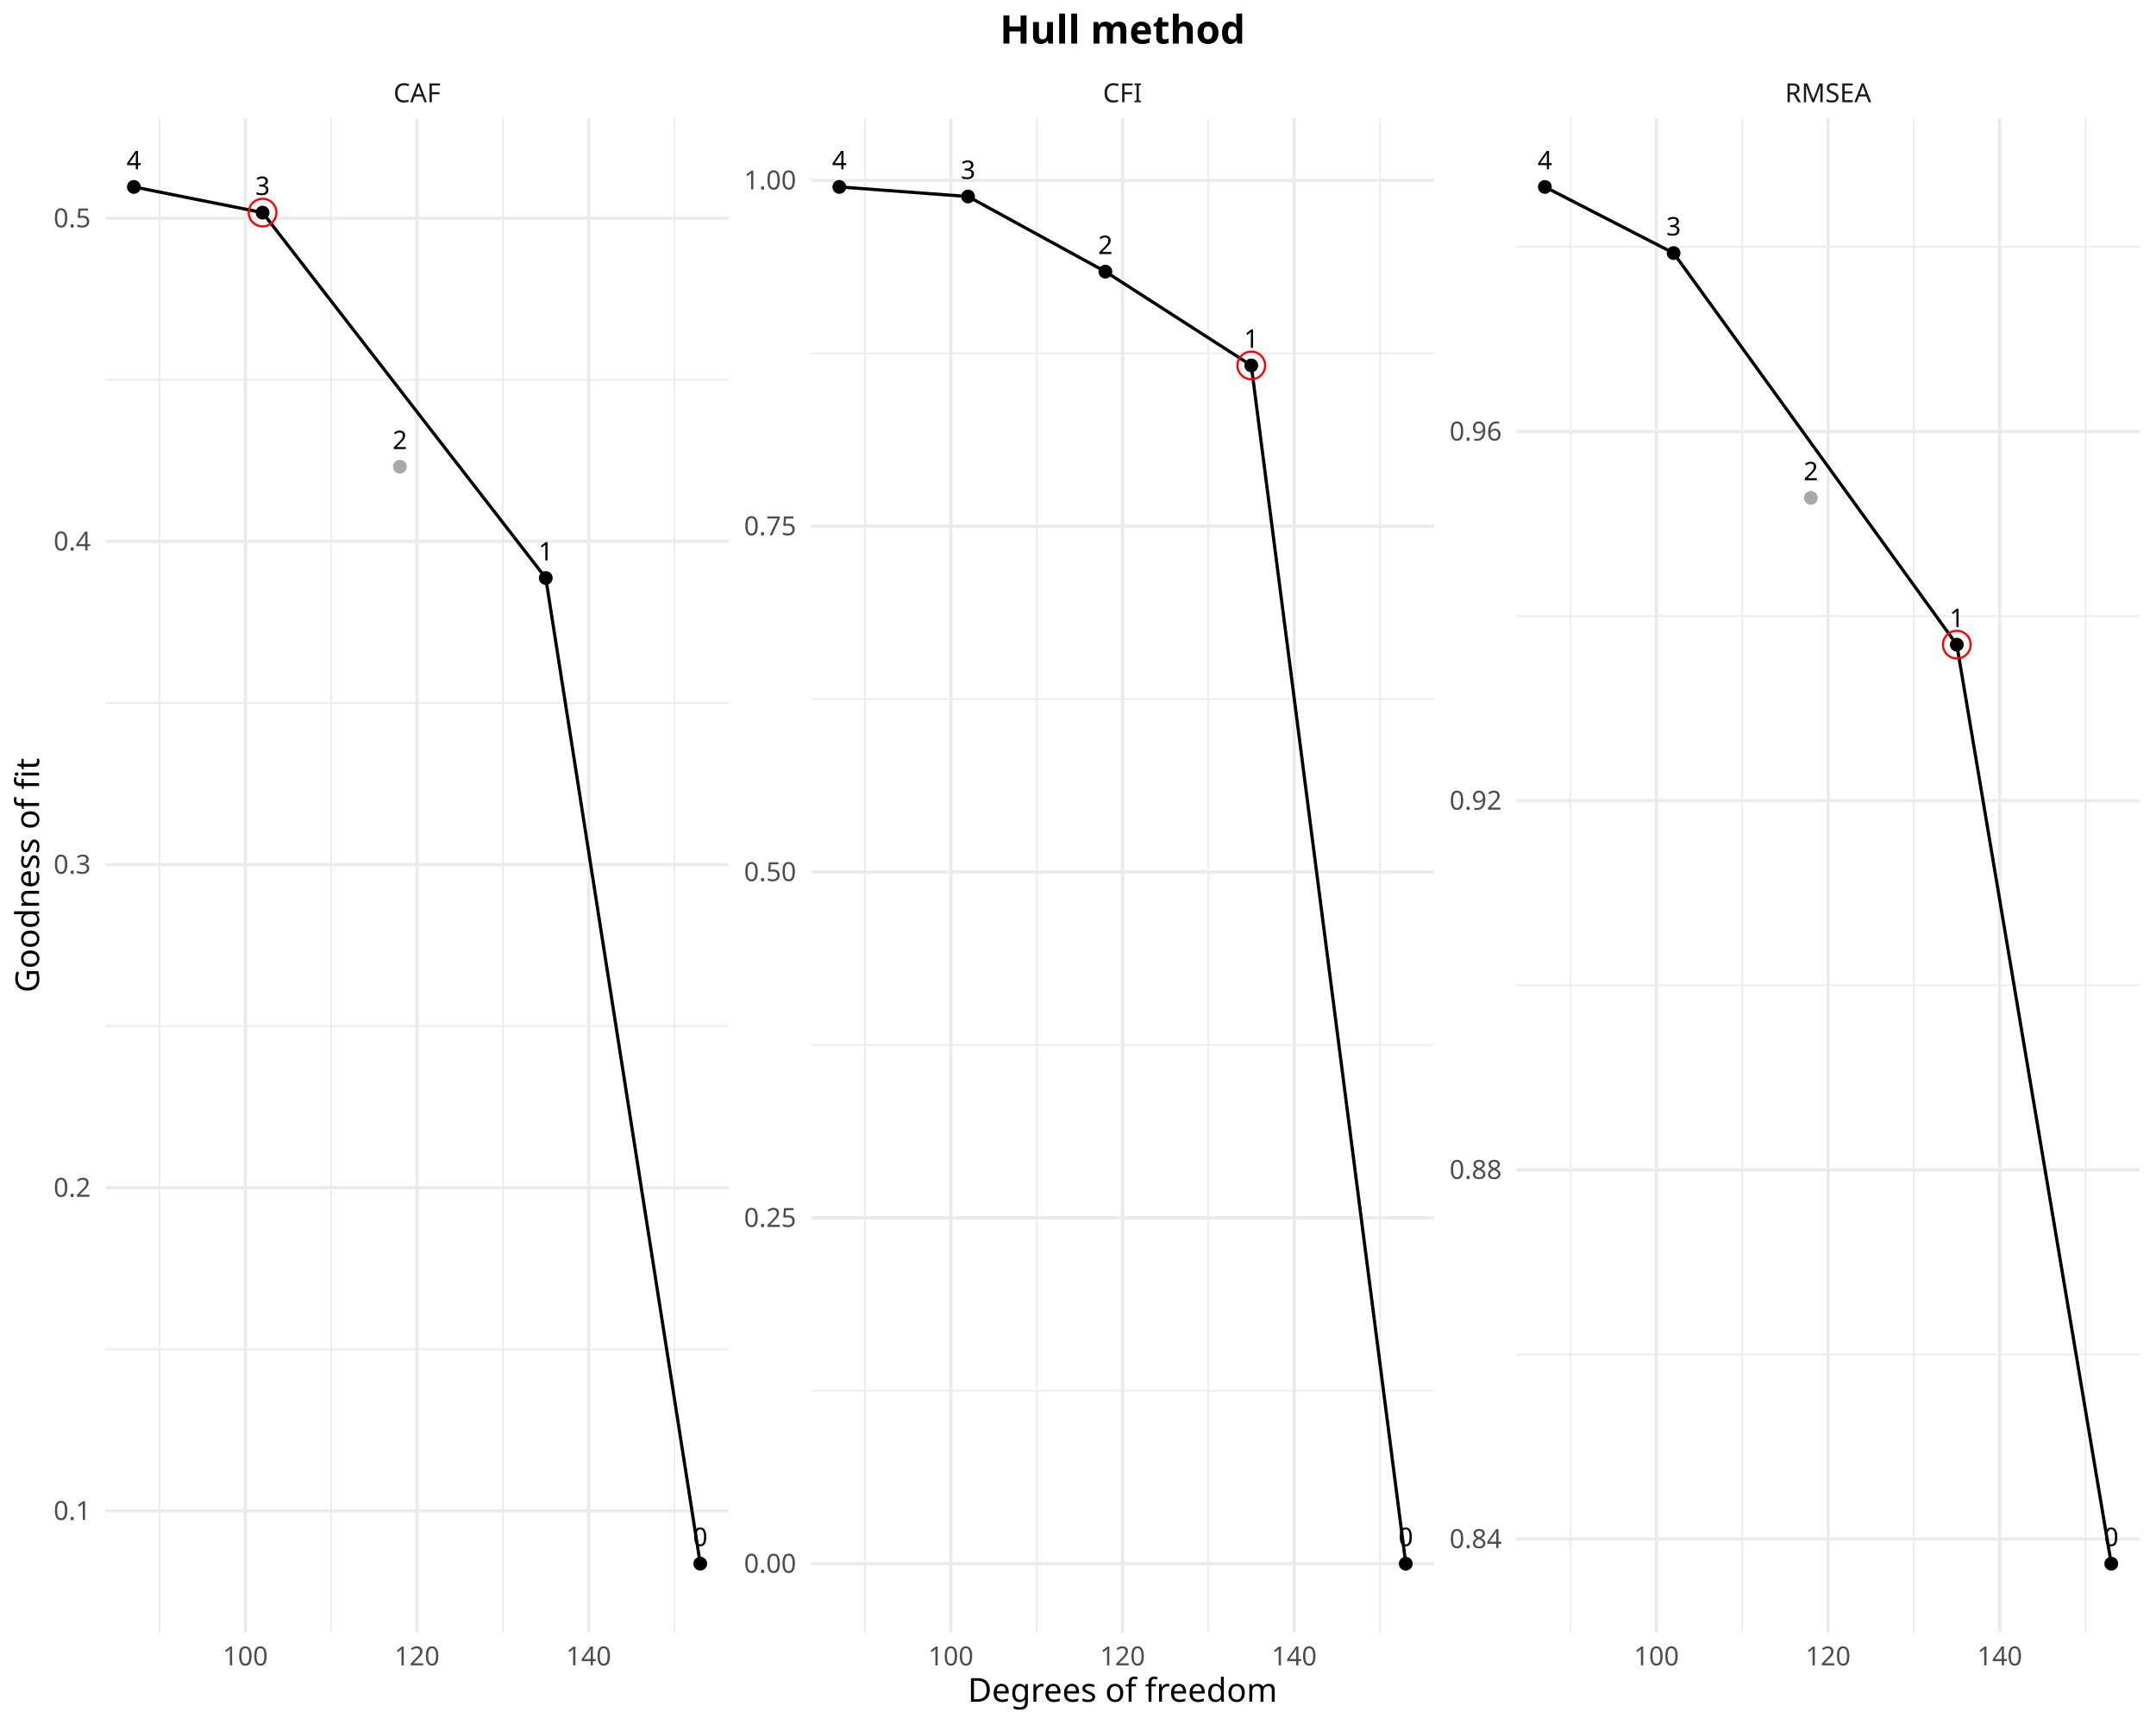
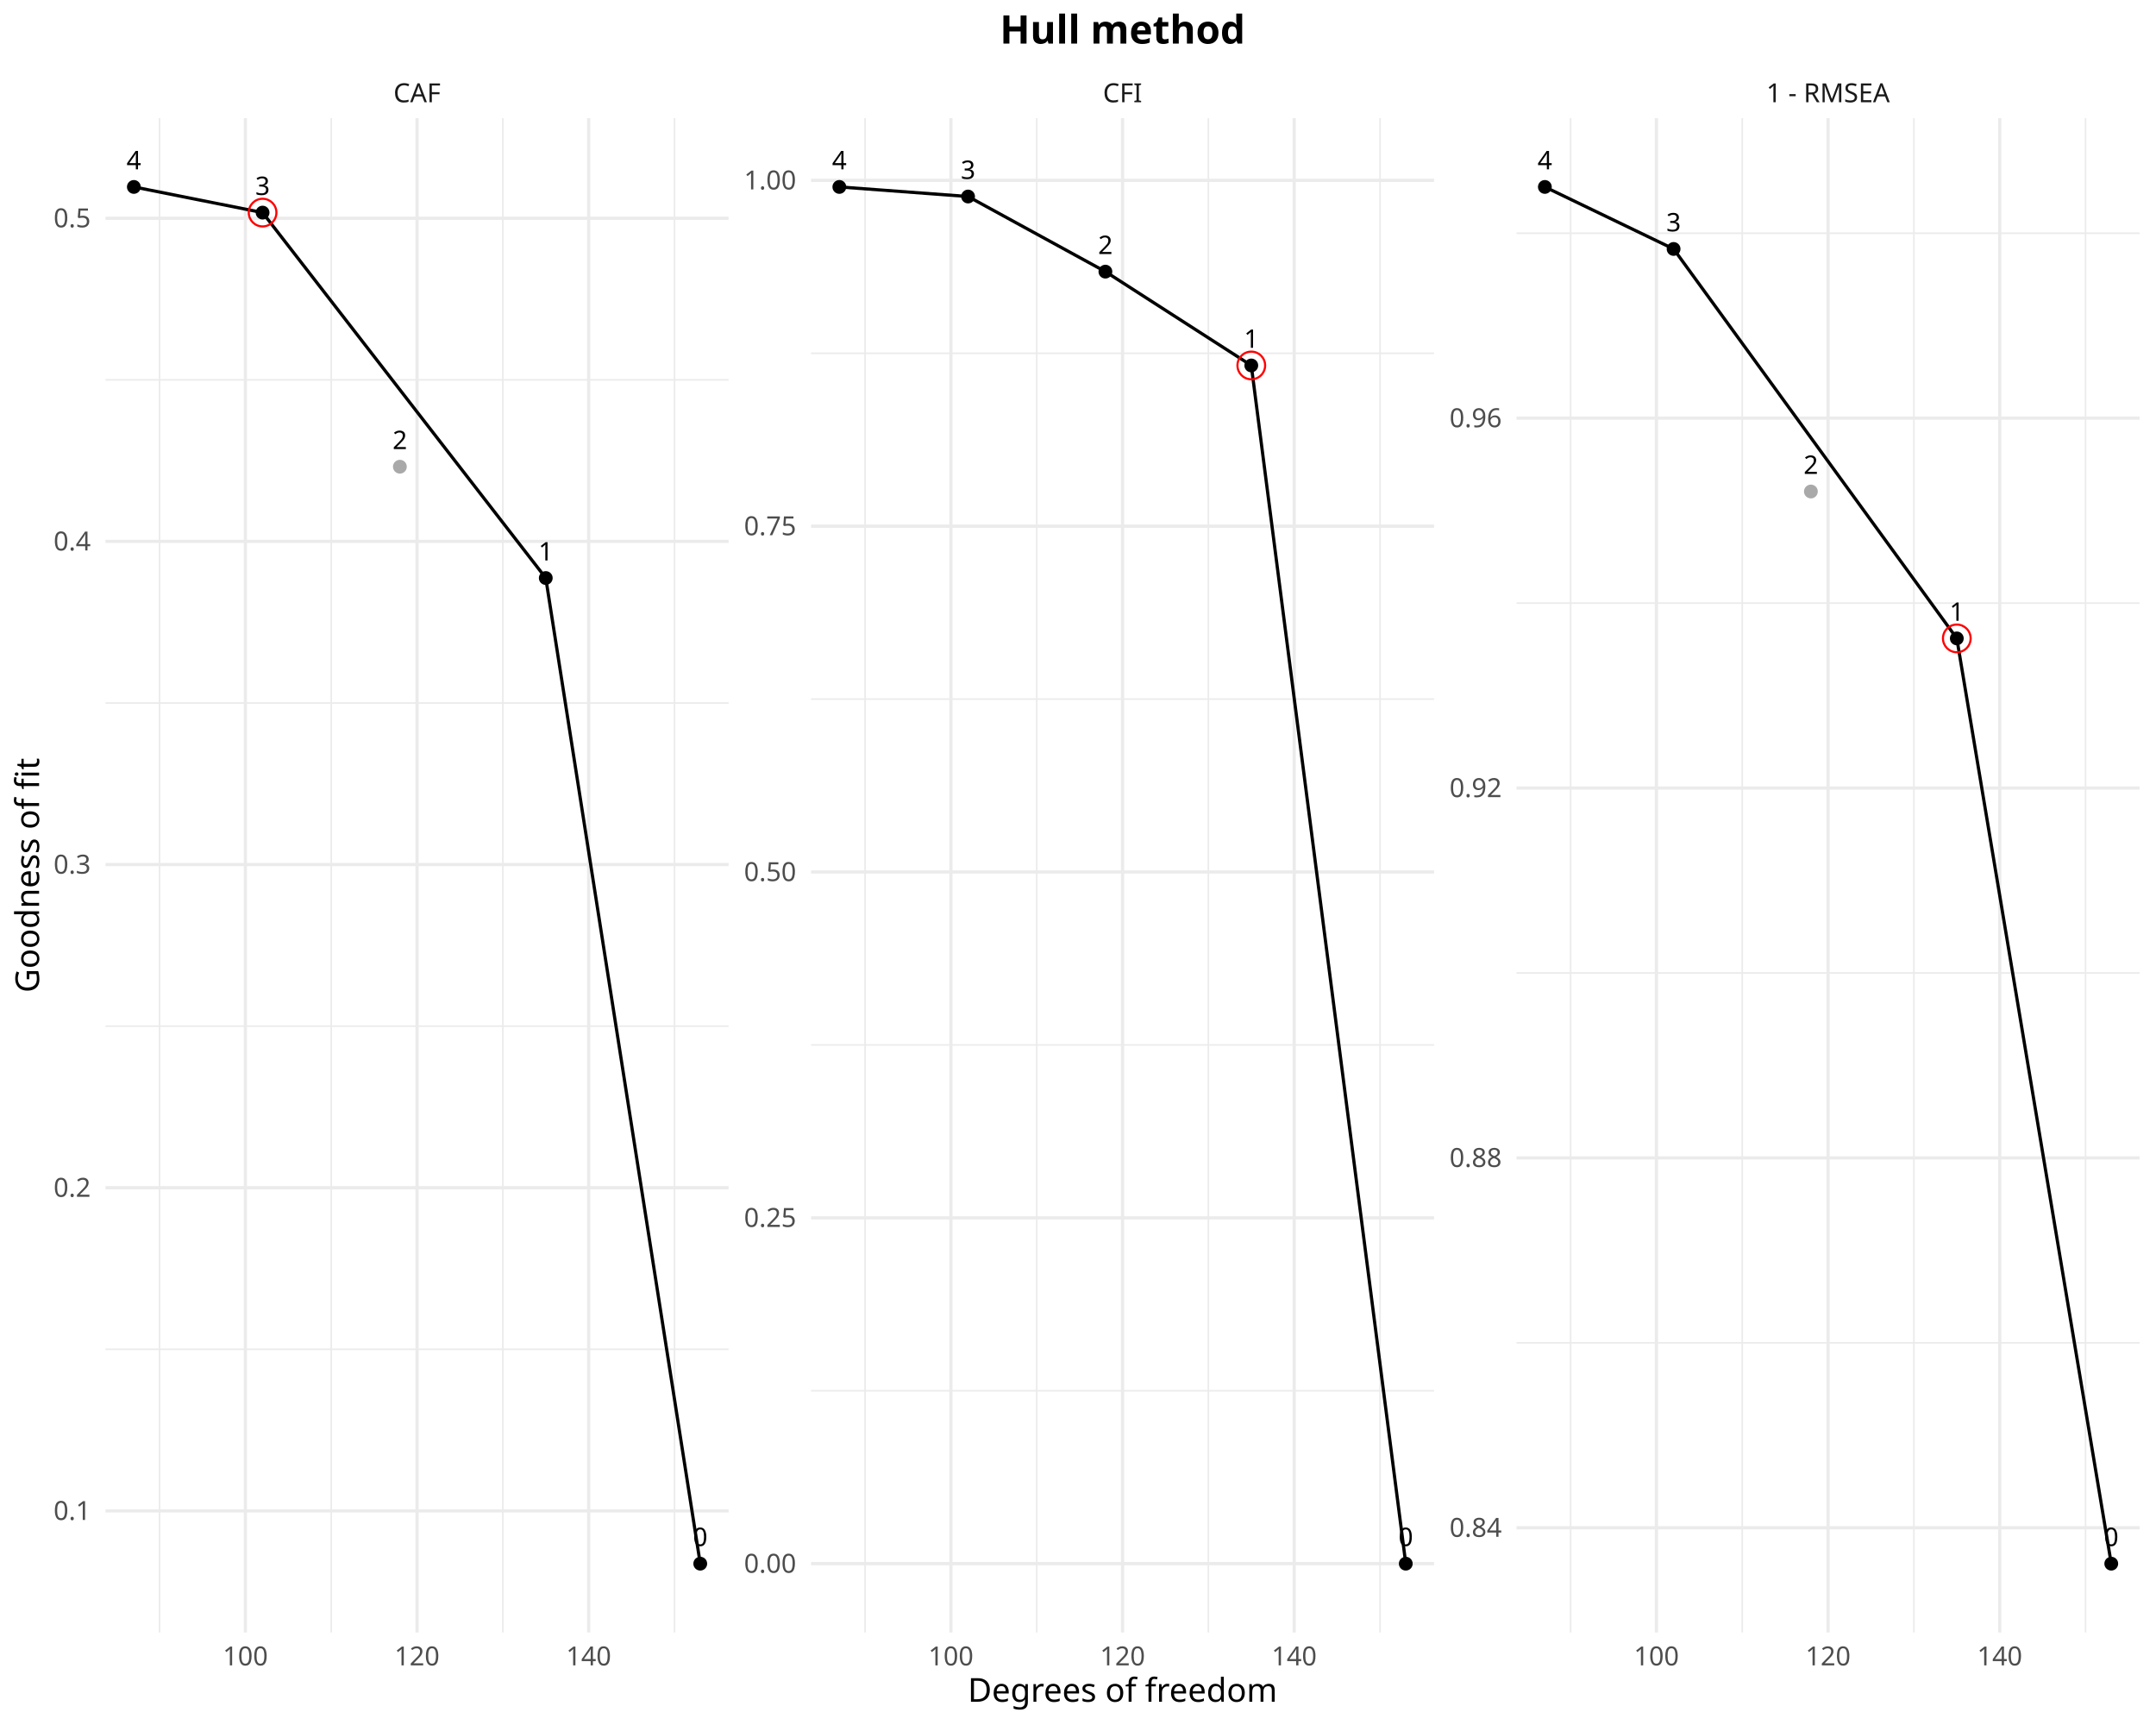
<svg xmlns="http://www.w3.org/2000/svg" class="svglite" data-engine-version="2.0" width="720.00pt" height="576.00pt" viewBox="0 0 720.00 576.00">
  <defs>
    <style type="text/css">
    .svglite line, .svglite polyline, .svglite polygon, .svglite path, .svglite rect, .svglite circle {
      fill: none;
      stroke: #000000;
      stroke-linecap: round;
      stroke-linejoin: round;
      stroke-miterlimit: 10.00;
    }
  </style>
  </defs>
  <rect width="100%" height="100%" style="stroke: none; fill: #FFFFFF;" />
  <defs>
    <clipPath id="cpMC4wMHw3MjAuMDB8MC4wMHw1NzYuMDA=">
      <rect x="0.00" y="0.00" width="720.00" height="576.00" />
    </clipPath>
  </defs>
  <g clip-path="url(#cpMC4wMHw3MjAuMDB8MC4wMHw1NzYuMDA=)">
    <rect x="0.00" y="0.00" width="720.00" height="576.00" style="stroke-width: 1.07; stroke: none; fill: #FFFFFF;" />
  </g>
  <defs>
    <clipPath id="cpMzUuMjR8MjQzLjMxfDM5LjQzfDU0NS4xMQ==">
      <rect x="35.24" y="39.43" width="208.07" height="505.68" />
    </clipPath>
  </defs>
  <g clip-path="url(#cpMzUuMjR8MjQzLjMxfDM5LjQzfDU0NS4xMQ==)">
    <polyline points="35.24,450.55 243.31,450.55 " style="stroke-width: 0.53; stroke: #EBEBEB; stroke-linecap: butt;" />
    <polyline points="35.24,342.64 243.31,342.64 " style="stroke-width: 0.53; stroke: #EBEBEB; stroke-linecap: butt;" />
    <polyline points="35.24,234.74 243.31,234.74 " style="stroke-width: 0.53; stroke: #EBEBEB; stroke-linecap: butt;" />
    <polyline points="35.24,126.83 243.31,126.83 " style="stroke-width: 0.53; stroke: #EBEBEB; stroke-linecap: butt;" />
    <polyline points="53.29,545.11 53.29,39.43 " style="stroke-width: 0.53; stroke: #EBEBEB; stroke-linecap: butt;" />
    <polyline points="110.61,545.11 110.61,39.43 " style="stroke-width: 0.53; stroke: #EBEBEB; stroke-linecap: butt;" />
    <polyline points="167.93,545.11 167.93,39.43 " style="stroke-width: 0.53; stroke: #EBEBEB; stroke-linecap: butt;" />
    <polyline points="225.25,545.11 225.25,39.43 " style="stroke-width: 0.53; stroke: #EBEBEB; stroke-linecap: butt;" />
    <polyline points="35.24,504.51 243.31,504.51 " style="stroke-width: 1.07; stroke: #EBEBEB; stroke-linecap: butt;" />
    <polyline points="35.24,396.60 243.31,396.60 " style="stroke-width: 1.07; stroke: #EBEBEB; stroke-linecap: butt;" />
    <polyline points="35.24,288.69 243.31,288.69 " style="stroke-width: 1.07; stroke: #EBEBEB; stroke-linecap: butt;" />
    <polyline points="35.24,180.78 243.31,180.78 " style="stroke-width: 1.07; stroke: #EBEBEB; stroke-linecap: butt;" />
    <polyline points="35.24,72.88 243.31,72.88 " style="stroke-width: 1.07; stroke: #EBEBEB; stroke-linecap: butt;" />
    <polyline points="81.95,545.11 81.95,39.43 " style="stroke-width: 1.07; stroke: #EBEBEB; stroke-linecap: butt;" />
    <polyline points="139.27,545.11 139.27,39.43 " style="stroke-width: 1.07; stroke: #EBEBEB; stroke-linecap: butt;" />
    <polyline points="196.59,545.11 196.59,39.43 " style="stroke-width: 1.07; stroke: #EBEBEB; stroke-linecap: butt;" />
    <polyline points="44.70,62.42 87.69,70.99 182.26,193.01 233.85,522.13 " style="stroke-width: 1.07; stroke-linecap: butt;" />
    <circle cx="233.85" cy="522.13" r="1.95" style="stroke-width: 0.71; fill: #000000;" />
    <circle cx="182.26" cy="193.01" r="1.95" style="stroke-width: 0.71; fill: #000000;" />
    <circle cx="133.54" cy="155.84" r="1.95" style="stroke-width: 0.71; stroke: #A9A9A9; fill: #A9A9A9;" />
    <circle cx="87.69" cy="70.99" r="1.95" style="stroke-width: 0.71; fill: #000000;" />
    <circle cx="44.70" cy="62.42" r="1.95" style="stroke-width: 0.71; fill: #000000;" />
    <text x="233.85" y="516.25" text-anchor="middle" style="font-size: 8.54px; font-family: sans;" textLength="4.75px" lengthAdjust="spacingAndGlyphs">0</text>
    <text x="182.26" y="187.14" text-anchor="middle" style="font-size: 8.54px; font-family: sans;" textLength="4.75px" lengthAdjust="spacingAndGlyphs">1</text>
    <text x="133.54" y="149.96" text-anchor="middle" style="font-size: 8.54px; font-family: sans;" textLength="4.75px" lengthAdjust="spacingAndGlyphs">2</text>
    <text x="87.69" y="65.11" text-anchor="middle" style="font-size: 8.54px; font-family: sans;" textLength="4.75px" lengthAdjust="spacingAndGlyphs">3</text>
    <text x="44.70" y="56.54" text-anchor="middle" style="font-size: 8.54px; font-family: sans;" textLength="4.75px" lengthAdjust="spacingAndGlyphs">4</text>
    <circle cx="87.69" cy="70.99" r="4.62" style="stroke-width: 0.71; stroke: #FF0000;" />
  </g>
  <g clip-path="url(#cpMC4wMHw3MjAuMDB8MC4wMHw1NzYuMDA=)">
</g>
  <defs>
    <clipPath id="cpMjcwLjg1fDQ3OC45MXwzOS40M3w1NDUuMTE=">
      <rect x="270.85" y="39.43" width="208.07" height="505.68" />
    </clipPath>
  </defs>
  <g clip-path="url(#cpMjcwLjg1fDQ3OC45MXwzOS40M3w1NDUuMTE=)">
    <polyline points="270.85,464.39 478.91,464.39 " style="stroke-width: 0.53; stroke: #EBEBEB; stroke-linecap: butt;" />
    <polyline points="270.85,348.91 478.91,348.91 " style="stroke-width: 0.53; stroke: #EBEBEB; stroke-linecap: butt;" />
    <polyline points="270.85,233.44 478.91,233.44 " style="stroke-width: 0.53; stroke: #EBEBEB; stroke-linecap: butt;" />
    <polyline points="270.85,117.96 478.91,117.96 " style="stroke-width: 0.53; stroke: #EBEBEB; stroke-linecap: butt;" />
    <polyline points="288.90,545.11 288.90,39.43 " style="stroke-width: 0.53; stroke: #EBEBEB; stroke-linecap: butt;" />
    <polyline points="346.22,545.11 346.22,39.43 " style="stroke-width: 0.53; stroke: #EBEBEB; stroke-linecap: butt;" />
    <polyline points="403.54,545.11 403.54,39.43 " style="stroke-width: 0.53; stroke: #EBEBEB; stroke-linecap: butt;" />
    <polyline points="460.86,545.11 460.86,39.43 " style="stroke-width: 0.53; stroke: #EBEBEB; stroke-linecap: butt;" />
    <polyline points="270.85,522.13 478.91,522.13 " style="stroke-width: 1.07; stroke: #EBEBEB; stroke-linecap: butt;" />
    <polyline points="270.85,406.65 478.91,406.65 " style="stroke-width: 1.07; stroke: #EBEBEB; stroke-linecap: butt;" />
    <polyline points="270.85,291.17 478.91,291.17 " style="stroke-width: 1.07; stroke: #EBEBEB; stroke-linecap: butt;" />
    <polyline points="270.85,175.70 478.91,175.70 " style="stroke-width: 1.07; stroke: #EBEBEB; stroke-linecap: butt;" />
    <polyline points="270.85,60.22 478.91,60.22 " style="stroke-width: 1.07; stroke: #EBEBEB; stroke-linecap: butt;" />
    <polyline points="317.56,545.11 317.56,39.43 " style="stroke-width: 1.07; stroke: #EBEBEB; stroke-linecap: butt;" />
    <polyline points="374.88,545.11 374.88,39.43 " style="stroke-width: 1.07; stroke: #EBEBEB; stroke-linecap: butt;" />
    <polyline points="432.20,545.11 432.20,39.43 " style="stroke-width: 1.07; stroke: #EBEBEB; stroke-linecap: butt;" />
    <polyline points="280.30,62.42 323.29,65.62 369.15,90.70 417.87,122.03 469.46,522.13 " style="stroke-width: 1.07; stroke-linecap: butt;" />
    <circle cx="469.46" cy="522.13" r="1.95" style="stroke-width: 0.71; fill: #000000;" />
    <circle cx="417.87" cy="122.03" r="1.95" style="stroke-width: 0.71; fill: #000000;" />
    <circle cx="369.15" cy="90.70" r="1.95" style="stroke-width: 0.71; fill: #000000;" />
    <circle cx="323.29" cy="65.62" r="1.95" style="stroke-width: 0.71; fill: #000000;" />
    <circle cx="280.30" cy="62.42" r="1.95" style="stroke-width: 0.71; fill: #000000;" />
    <text x="469.46" y="516.25" text-anchor="middle" style="font-size: 8.54px; font-family: sans;" textLength="4.75px" lengthAdjust="spacingAndGlyphs">0</text>
    <text x="417.87" y="116.15" text-anchor="middle" style="font-size: 8.54px; font-family: sans;" textLength="4.75px" lengthAdjust="spacingAndGlyphs">1</text>
    <text x="369.15" y="84.82" text-anchor="middle" style="font-size: 8.54px; font-family: sans;" textLength="4.75px" lengthAdjust="spacingAndGlyphs">2</text>
    <text x="323.29" y="59.75" text-anchor="middle" style="font-size: 8.54px; font-family: sans;" textLength="4.75px" lengthAdjust="spacingAndGlyphs">3</text>
    <text x="280.30" y="56.54" text-anchor="middle" style="font-size: 8.54px; font-family: sans;" textLength="4.75px" lengthAdjust="spacingAndGlyphs">4</text>
    <circle cx="417.87" cy="122.03" r="4.62" style="stroke-width: 0.71; stroke: #FF0000;" />
  </g>
  <g clip-path="url(#cpMC4wMHw3MjAuMDB8MC4wMHw1NzYuMDA=)">
</g>
  <defs>
    <clipPath id="cpNTA2LjQ1fDcxNC41MnwzOS40M3w1NDUuMTE=">
      <rect x="506.45" y="39.43" width="208.07" height="505.68" />
    </clipPath>
  </defs>
  <g clip-path="url(#cpNTA2LjQ1fDcxNC41MnwzOS40M3w1NDUuMTE=)">
-     <polyline points="506.45,452.26 714.52,452.26 " style="stroke-width: 0.53; stroke: #EBEBEB; stroke-linecap: butt;" />
-     <polyline points="506.45,328.98 714.52,328.98 " style="stroke-width: 0.53; stroke: #EBEBEB; stroke-linecap: butt;" />
-     <polyline points="506.45,205.71 714.52,205.71 " style="stroke-width: 0.53; stroke: #EBEBEB; stroke-linecap: butt;" />
-     <polyline points="506.45,82.43 714.52,82.43 " style="stroke-width: 0.53; stroke: #EBEBEB; stroke-linecap: butt;" />
+     <polyline points="506.45,448.39 714.52,448.39 " style="stroke-width: 0.53; stroke: #EBEBEB; stroke-linecap: butt;" />
+     <polyline points="506.45,324.88 714.52,324.88 " style="stroke-width: 0.53; stroke: #EBEBEB; stroke-linecap: butt;" />
+     <polyline points="506.45,201.38 714.52,201.38 " style="stroke-width: 0.53; stroke: #EBEBEB; stroke-linecap: butt;" />
+     <polyline points="506.45,77.87 714.52,77.87 " style="stroke-width: 0.53; stroke: #EBEBEB; stroke-linecap: butt;" />
    <polyline points="524.51,545.11 524.51,39.43 " style="stroke-width: 0.53; stroke: #EBEBEB; stroke-linecap: butt;" />
    <polyline points="581.83,545.11 581.83,39.43 " style="stroke-width: 0.53; stroke: #EBEBEB; stroke-linecap: butt;" />
    <polyline points="639.15,545.11 639.15,39.43 " style="stroke-width: 0.53; stroke: #EBEBEB; stroke-linecap: butt;" />
    <polyline points="696.47,545.11 696.47,39.43 " style="stroke-width: 0.53; stroke: #EBEBEB; stroke-linecap: butt;" />
-     <polyline points="506.45,513.90 714.52,513.90 " style="stroke-width: 1.07; stroke: #EBEBEB; stroke-linecap: butt;" />
-     <polyline points="506.45,390.62 714.52,390.62 " style="stroke-width: 1.07; stroke: #EBEBEB; stroke-linecap: butt;" />
-     <polyline points="506.45,267.34 714.52,267.34 " style="stroke-width: 1.07; stroke: #EBEBEB; stroke-linecap: butt;" />
-     <polyline points="506.45,144.07 714.52,144.07 " style="stroke-width: 1.07; stroke: #EBEBEB; stroke-linecap: butt;" />
+     <polyline points="506.45,510.14 714.52,510.14 " style="stroke-width: 1.07; stroke: #EBEBEB; stroke-linecap: butt;" />
+     <polyline points="506.45,386.64 714.52,386.64 " style="stroke-width: 1.07; stroke: #EBEBEB; stroke-linecap: butt;" />
+     <polyline points="506.45,263.13 714.52,263.13 " style="stroke-width: 1.07; stroke: #EBEBEB; stroke-linecap: butt;" />
+     <polyline points="506.45,139.62 714.52,139.62 " style="stroke-width: 1.07; stroke: #EBEBEB; stroke-linecap: butt;" />
    <polyline points="553.17,545.11 553.17,39.43 " style="stroke-width: 1.07; stroke: #EBEBEB; stroke-linecap: butt;" />
    <polyline points="610.49,545.11 610.49,39.43 " style="stroke-width: 1.07; stroke: #EBEBEB; stroke-linecap: butt;" />
    <polyline points="667.81,545.11 667.81,39.43 " style="stroke-width: 1.07; stroke: #EBEBEB; stroke-linecap: butt;" />
-     <polyline points="515.91,62.42 558.90,84.50 653.48,215.26 705.06,522.13 " style="stroke-width: 1.07; stroke-linecap: butt;" />
+     <polyline points="515.91,62.42 558.90,83.13 653.48,213.17 705.06,522.13 " style="stroke-width: 1.07; stroke-linecap: butt;" />
    <circle cx="705.06" cy="522.13" r="1.95" style="stroke-width: 0.71; fill: #000000;" />
-     <circle cx="653.48" cy="215.26" r="1.95" style="stroke-width: 0.71; fill: #000000;" />
-     <circle cx="604.75" cy="166.24" r="1.95" style="stroke-width: 0.71; stroke: #A9A9A9; fill: #A9A9A9;" />
-     <circle cx="558.90" cy="84.50" r="1.95" style="stroke-width: 0.71; fill: #000000;" />
+     <circle cx="653.48" cy="213.17" r="1.95" style="stroke-width: 0.71; fill: #000000;" />
+     <circle cx="604.75" cy="164.12" r="1.95" style="stroke-width: 0.71; stroke: #A9A9A9; fill: #A9A9A9;" />
+     <circle cx="558.90" cy="83.13" r="1.95" style="stroke-width: 0.71; fill: #000000;" />
    <circle cx="515.91" cy="62.42" r="1.95" style="stroke-width: 0.71; fill: #000000;" />
    <text x="705.06" y="516.25" text-anchor="middle" style="font-size: 8.54px; font-family: sans;" textLength="4.75px" lengthAdjust="spacingAndGlyphs">0</text>
-     <text x="653.48" y="209.38" text-anchor="middle" style="font-size: 8.54px; font-family: sans;" textLength="4.75px" lengthAdjust="spacingAndGlyphs">1</text>
-     <text x="604.75" y="160.36" text-anchor="middle" style="font-size: 8.54px; font-family: sans;" textLength="4.75px" lengthAdjust="spacingAndGlyphs">2</text>
-     <text x="558.90" y="78.62" text-anchor="middle" style="font-size: 8.54px; font-family: sans;" textLength="4.75px" lengthAdjust="spacingAndGlyphs">3</text>
+     <text x="653.48" y="207.29" text-anchor="middle" style="font-size: 8.54px; font-family: sans;" textLength="4.75px" lengthAdjust="spacingAndGlyphs">1</text>
+     <text x="604.75" y="158.24" text-anchor="middle" style="font-size: 8.54px; font-family: sans;" textLength="4.75px" lengthAdjust="spacingAndGlyphs">2</text>
+     <text x="558.90" y="77.26" text-anchor="middle" style="font-size: 8.54px; font-family: sans;" textLength="4.75px" lengthAdjust="spacingAndGlyphs">3</text>
    <text x="515.91" y="56.54" text-anchor="middle" style="font-size: 8.54px; font-family: sans;" textLength="4.75px" lengthAdjust="spacingAndGlyphs">4</text>
-     <circle cx="653.48" cy="215.26" r="4.62" style="stroke-width: 0.71; stroke: #FF0000;" />
+     <circle cx="653.48" cy="213.17" r="4.62" style="stroke-width: 0.71; stroke: #FF0000;" />
  </g>
  <g clip-path="url(#cpMC4wMHw3MjAuMDB8MC4wMHw1NzYuMDA=)">
</g>
  <defs>
    <clipPath id="cpMzUuMjR8MjQzLjMxfDIyLjc4fDM5LjQz">
      <rect x="35.24" y="22.78" width="208.07" height="16.65" />
    </clipPath>
  </defs>
  <g clip-path="url(#cpMzUuMjR8MjQzLjMxfDIyLjc4fDM5LjQz)">
    <text x="139.27" y="34.14" text-anchor="middle" style="font-size: 8.80px; fill: #1A1A1A; font-family: sans;" textLength="17.60px" lengthAdjust="spacingAndGlyphs">CAF</text>
  </g>
  <g clip-path="url(#cpMC4wMHw3MjAuMDB8MC4wMHw1NzYuMDA=)">
</g>
  <defs>
    <clipPath id="cpMjcwLjg1fDQ3OC45MXwyMi43OHwzOS40Mw==">
      <rect x="270.85" y="22.78" width="208.07" height="16.65" />
    </clipPath>
  </defs>
  <g clip-path="url(#cpMjcwLjg1fDQ3OC45MXwyMi43OHwzOS40Mw==)">
    <text x="374.88" y="34.14" text-anchor="middle" style="font-size: 8.80px; fill: #1A1A1A; font-family: sans;" textLength="14.18px" lengthAdjust="spacingAndGlyphs">CFI</text>
  </g>
  <g clip-path="url(#cpMC4wMHw3MjAuMDB8MC4wMHw1NzYuMDA=)">
</g>
  <defs>
    <clipPath id="cpNTA2LjQ1fDcxNC41MnwyMi43OHwzOS40Mw==">
      <rect x="506.45" y="22.78" width="208.07" height="16.65" />
    </clipPath>
  </defs>
  <g clip-path="url(#cpNTA2LjQ1fDcxNC41MnwyMi43OHwzOS40Mw==)">
-     <text x="610.49" y="34.14" text-anchor="middle" style="font-size: 8.80px; fill: #1A1A1A; font-family: sans;" textLength="31.31px" lengthAdjust="spacingAndGlyphs">RMSEA</text>
+     <text x="610.49" y="34.14" text-anchor="middle" style="font-size: 8.80px; fill: #1A1A1A; font-family: sans;" textLength="44.02px" lengthAdjust="spacingAndGlyphs">1 - RMSEA</text>
  </g>
  <g clip-path="url(#cpMC4wMHw3MjAuMDB8MC4wMHw1NzYuMDA=)">
    <text x="81.95" y="556.10" text-anchor="middle" style="font-size: 8.80px; fill: #4D4D4D; font-family: sans;" textLength="14.68px" lengthAdjust="spacingAndGlyphs">100</text>
    <text x="139.27" y="556.10" text-anchor="middle" style="font-size: 8.80px; fill: #4D4D4D; font-family: sans;" textLength="14.68px" lengthAdjust="spacingAndGlyphs">120</text>
    <text x="196.59" y="556.10" text-anchor="middle" style="font-size: 8.80px; fill: #4D4D4D; font-family: sans;" textLength="14.68px" lengthAdjust="spacingAndGlyphs">140</text>
    <text x="317.56" y="556.10" text-anchor="middle" style="font-size: 8.80px; fill: #4D4D4D; font-family: sans;" textLength="14.68px" lengthAdjust="spacingAndGlyphs">100</text>
    <text x="374.88" y="556.10" text-anchor="middle" style="font-size: 8.80px; fill: #4D4D4D; font-family: sans;" textLength="14.68px" lengthAdjust="spacingAndGlyphs">120</text>
    <text x="432.20" y="556.10" text-anchor="middle" style="font-size: 8.80px; fill: #4D4D4D; font-family: sans;" textLength="14.68px" lengthAdjust="spacingAndGlyphs">140</text>
    <text x="553.17" y="556.10" text-anchor="middle" style="font-size: 8.80px; fill: #4D4D4D; font-family: sans;" textLength="14.68px" lengthAdjust="spacingAndGlyphs">100</text>
    <text x="610.49" y="556.10" text-anchor="middle" style="font-size: 8.80px; fill: #4D4D4D; font-family: sans;" textLength="14.68px" lengthAdjust="spacingAndGlyphs">120</text>
    <text x="667.81" y="556.10" text-anchor="middle" style="font-size: 8.80px; fill: #4D4D4D; font-family: sans;" textLength="14.68px" lengthAdjust="spacingAndGlyphs">140</text>
-     <text x="501.52" y="516.92" text-anchor="end" style="font-size: 8.80px; fill: #4D4D4D; font-family: sans;" textLength="17.13px" lengthAdjust="spacingAndGlyphs">0.84</text>
-     <text x="501.52" y="393.65" text-anchor="end" style="font-size: 8.80px; fill: #4D4D4D; font-family: sans;" textLength="17.13px" lengthAdjust="spacingAndGlyphs">0.88</text>
-     <text x="501.52" y="270.37" text-anchor="end" style="font-size: 8.80px; fill: #4D4D4D; font-family: sans;" textLength="17.13px" lengthAdjust="spacingAndGlyphs">0.92</text>
-     <text x="501.52" y="147.10" text-anchor="end" style="font-size: 8.80px; fill: #4D4D4D; font-family: sans;" textLength="17.13px" lengthAdjust="spacingAndGlyphs">0.96</text>
+     <text x="501.52" y="513.17" text-anchor="end" style="font-size: 8.80px; fill: #4D4D4D; font-family: sans;" textLength="17.13px" lengthAdjust="spacingAndGlyphs">0.84</text>
+     <text x="501.52" y="389.66" text-anchor="end" style="font-size: 8.80px; fill: #4D4D4D; font-family: sans;" textLength="17.13px" lengthAdjust="spacingAndGlyphs">0.88</text>
+     <text x="501.52" y="266.16" text-anchor="end" style="font-size: 8.80px; fill: #4D4D4D; font-family: sans;" textLength="17.13px" lengthAdjust="spacingAndGlyphs">0.92</text>
+     <text x="501.52" y="142.65" text-anchor="end" style="font-size: 8.80px; fill: #4D4D4D; font-family: sans;" textLength="17.13px" lengthAdjust="spacingAndGlyphs">0.96</text>
    <text x="265.91" y="525.16" text-anchor="end" style="font-size: 8.80px; fill: #4D4D4D; font-family: sans;" textLength="17.13px" lengthAdjust="spacingAndGlyphs">0.00</text>
    <text x="265.91" y="409.68" text-anchor="end" style="font-size: 8.80px; fill: #4D4D4D; font-family: sans;" textLength="17.13px" lengthAdjust="spacingAndGlyphs">0.25</text>
    <text x="265.91" y="294.20" text-anchor="end" style="font-size: 8.80px; fill: #4D4D4D; font-family: sans;" textLength="17.13px" lengthAdjust="spacingAndGlyphs">0.50</text>
    <text x="265.91" y="178.72" text-anchor="end" style="font-size: 8.80px; fill: #4D4D4D; font-family: sans;" textLength="17.13px" lengthAdjust="spacingAndGlyphs">0.75</text>
    <text x="265.91" y="63.25" text-anchor="end" style="font-size: 8.80px; fill: #4D4D4D; font-family: sans;" textLength="17.13px" lengthAdjust="spacingAndGlyphs">1.00</text>
    <text x="30.31" y="507.53" text-anchor="end" style="font-size: 8.80px; fill: #4D4D4D; font-family: sans;" textLength="12.23px" lengthAdjust="spacingAndGlyphs">0.1</text>
    <text x="30.31" y="399.63" text-anchor="end" style="font-size: 8.80px; fill: #4D4D4D; font-family: sans;" textLength="12.23px" lengthAdjust="spacingAndGlyphs">0.2</text>
    <text x="30.31" y="291.72" text-anchor="end" style="font-size: 8.80px; fill: #4D4D4D; font-family: sans;" textLength="12.23px" lengthAdjust="spacingAndGlyphs">0.3</text>
    <text x="30.31" y="183.81" text-anchor="end" style="font-size: 8.80px; fill: #4D4D4D; font-family: sans;" textLength="12.23px" lengthAdjust="spacingAndGlyphs">0.4</text>
    <text x="30.31" y="75.90" text-anchor="end" style="font-size: 8.80px; fill: #4D4D4D; font-family: sans;" textLength="12.23px" lengthAdjust="spacingAndGlyphs">0.5</text>
    <text x="374.88" y="568.24" text-anchor="middle" style="font-size: 11.00px; font-family: sans;" textLength="97.23px" lengthAdjust="spacingAndGlyphs">Degrees of freedom</text>
    <text transform="translate(13.05,292.27) rotate(-90)" text-anchor="middle" style="font-size: 11.00px; font-family: sans;" textLength="74.00px" lengthAdjust="spacingAndGlyphs">Goodness of fit</text>
    <text x="374.88" y="14.56" text-anchor="middle" style="font-size: 13.20px; font-weight: bold; font-family: sans;" textLength="70.44px" lengthAdjust="spacingAndGlyphs">Hull method</text>
  </g>
</svg>
